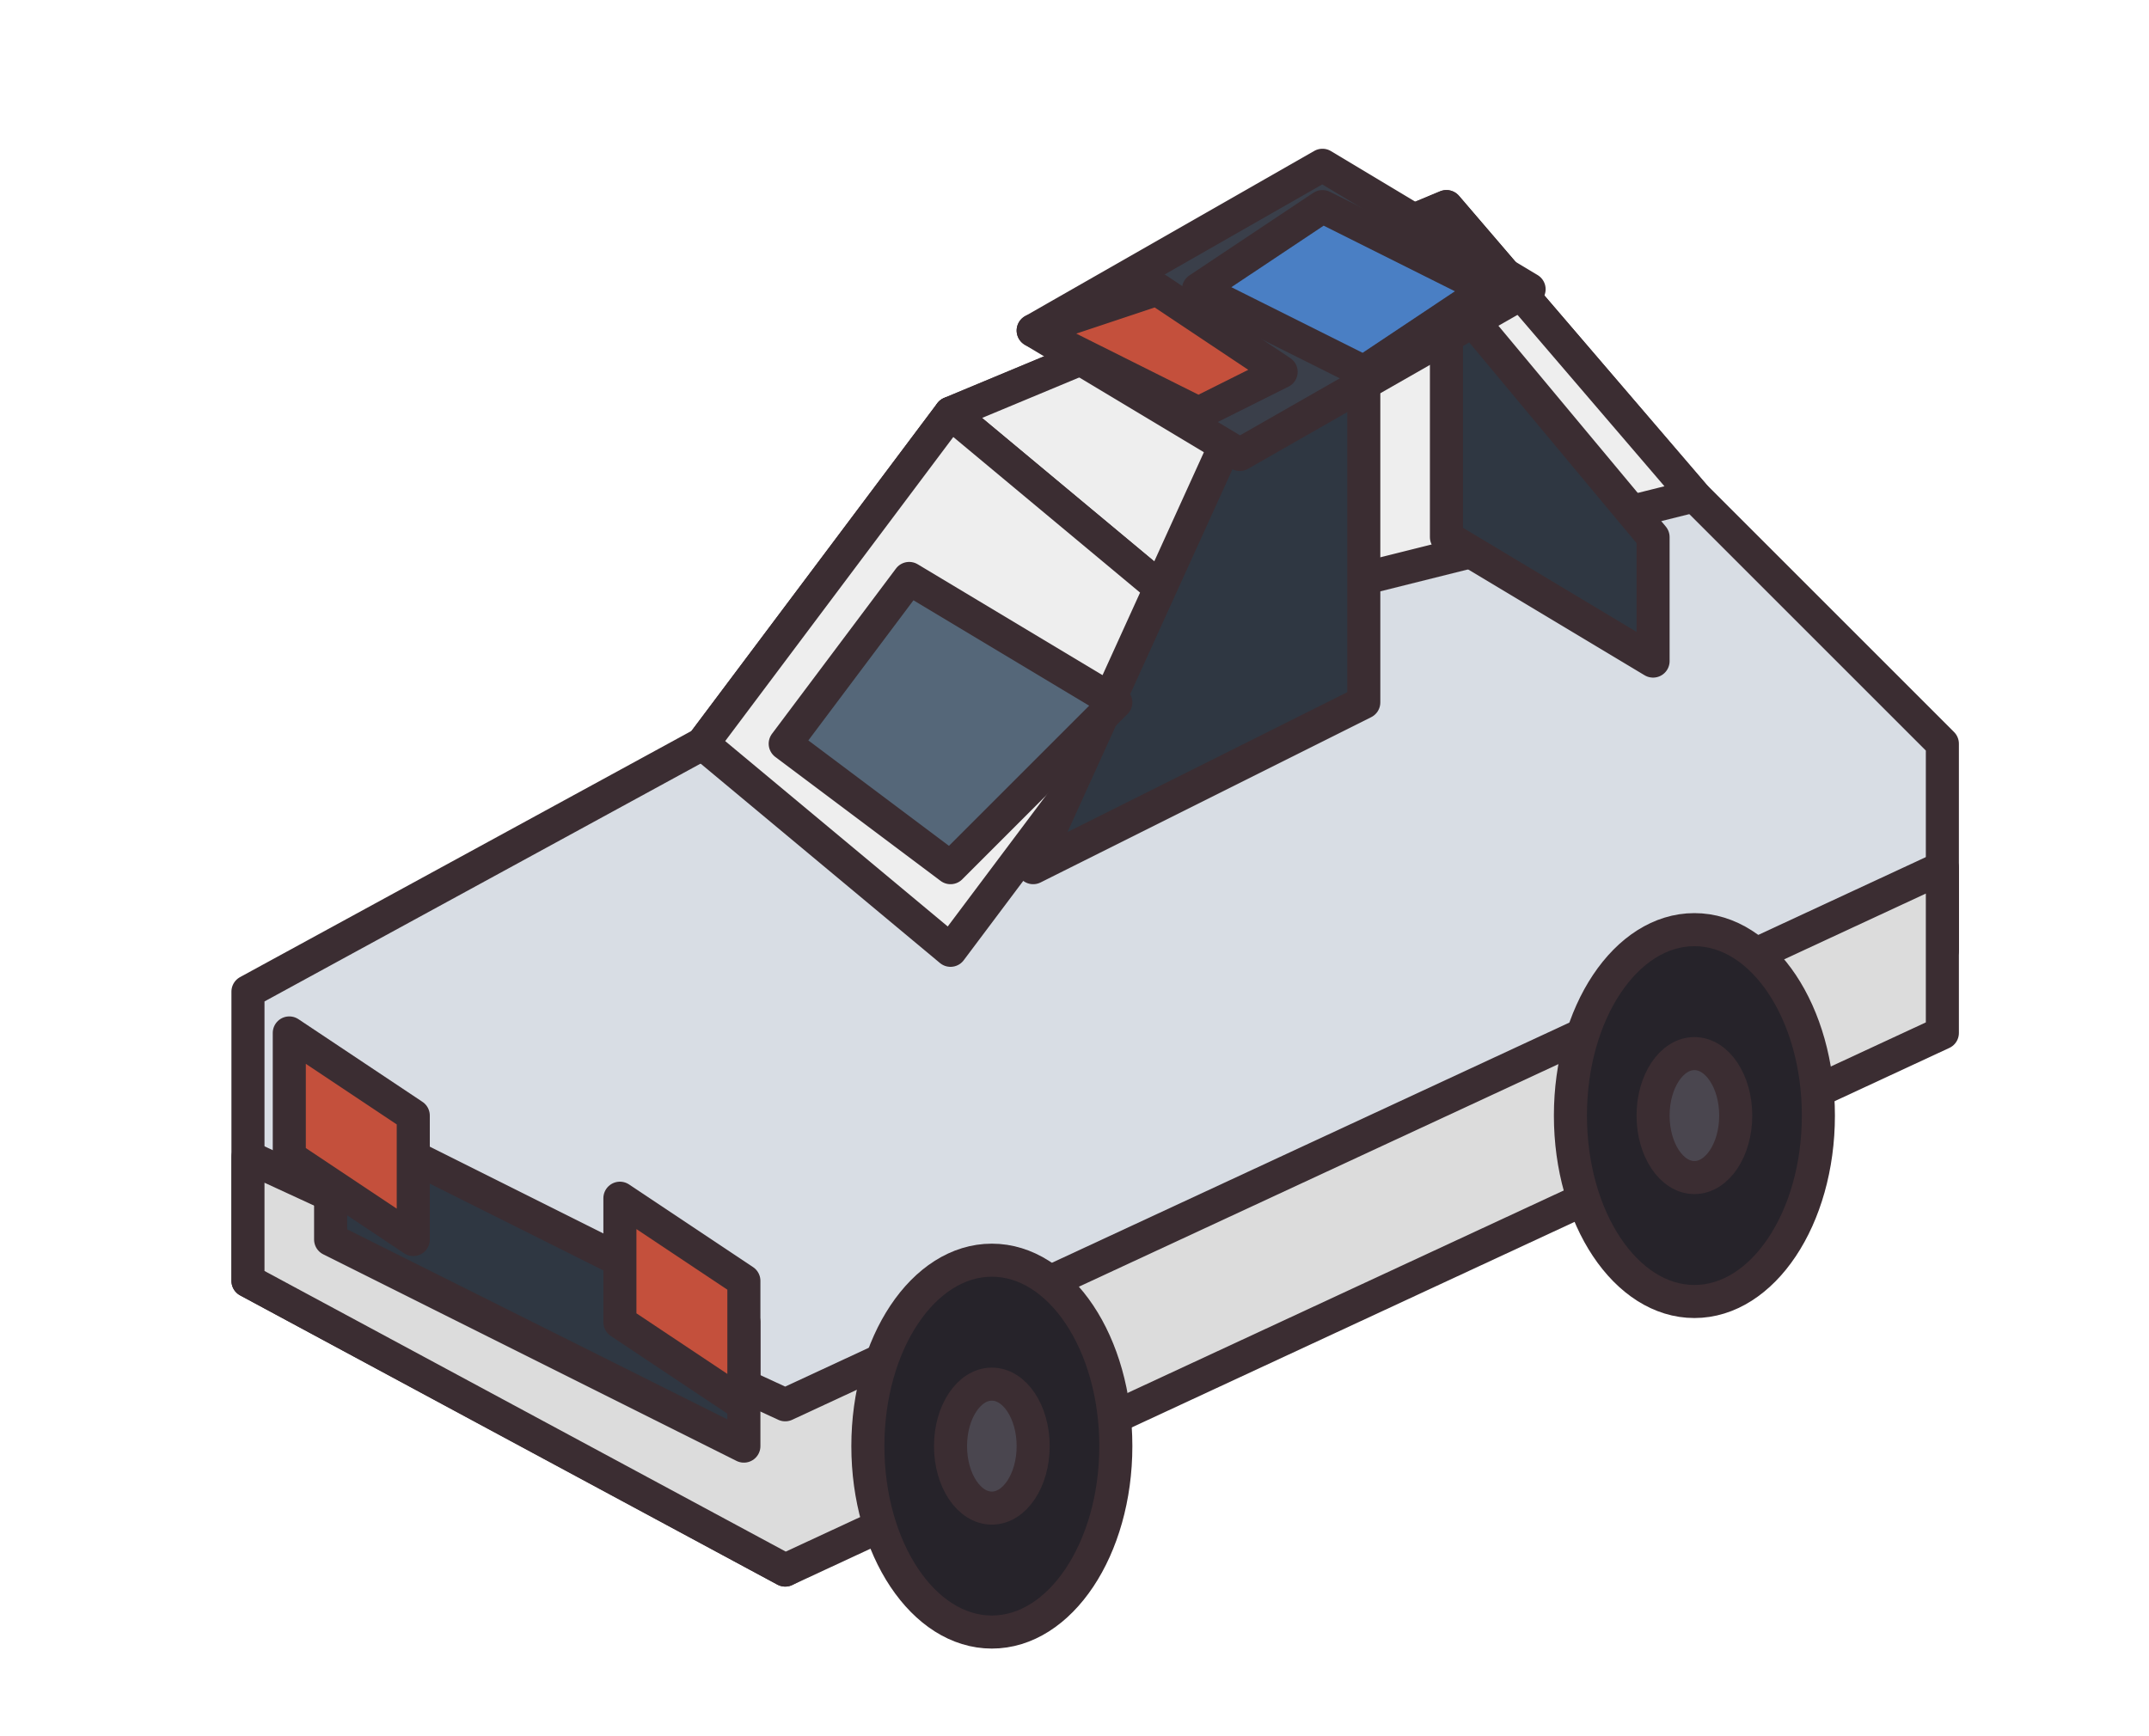
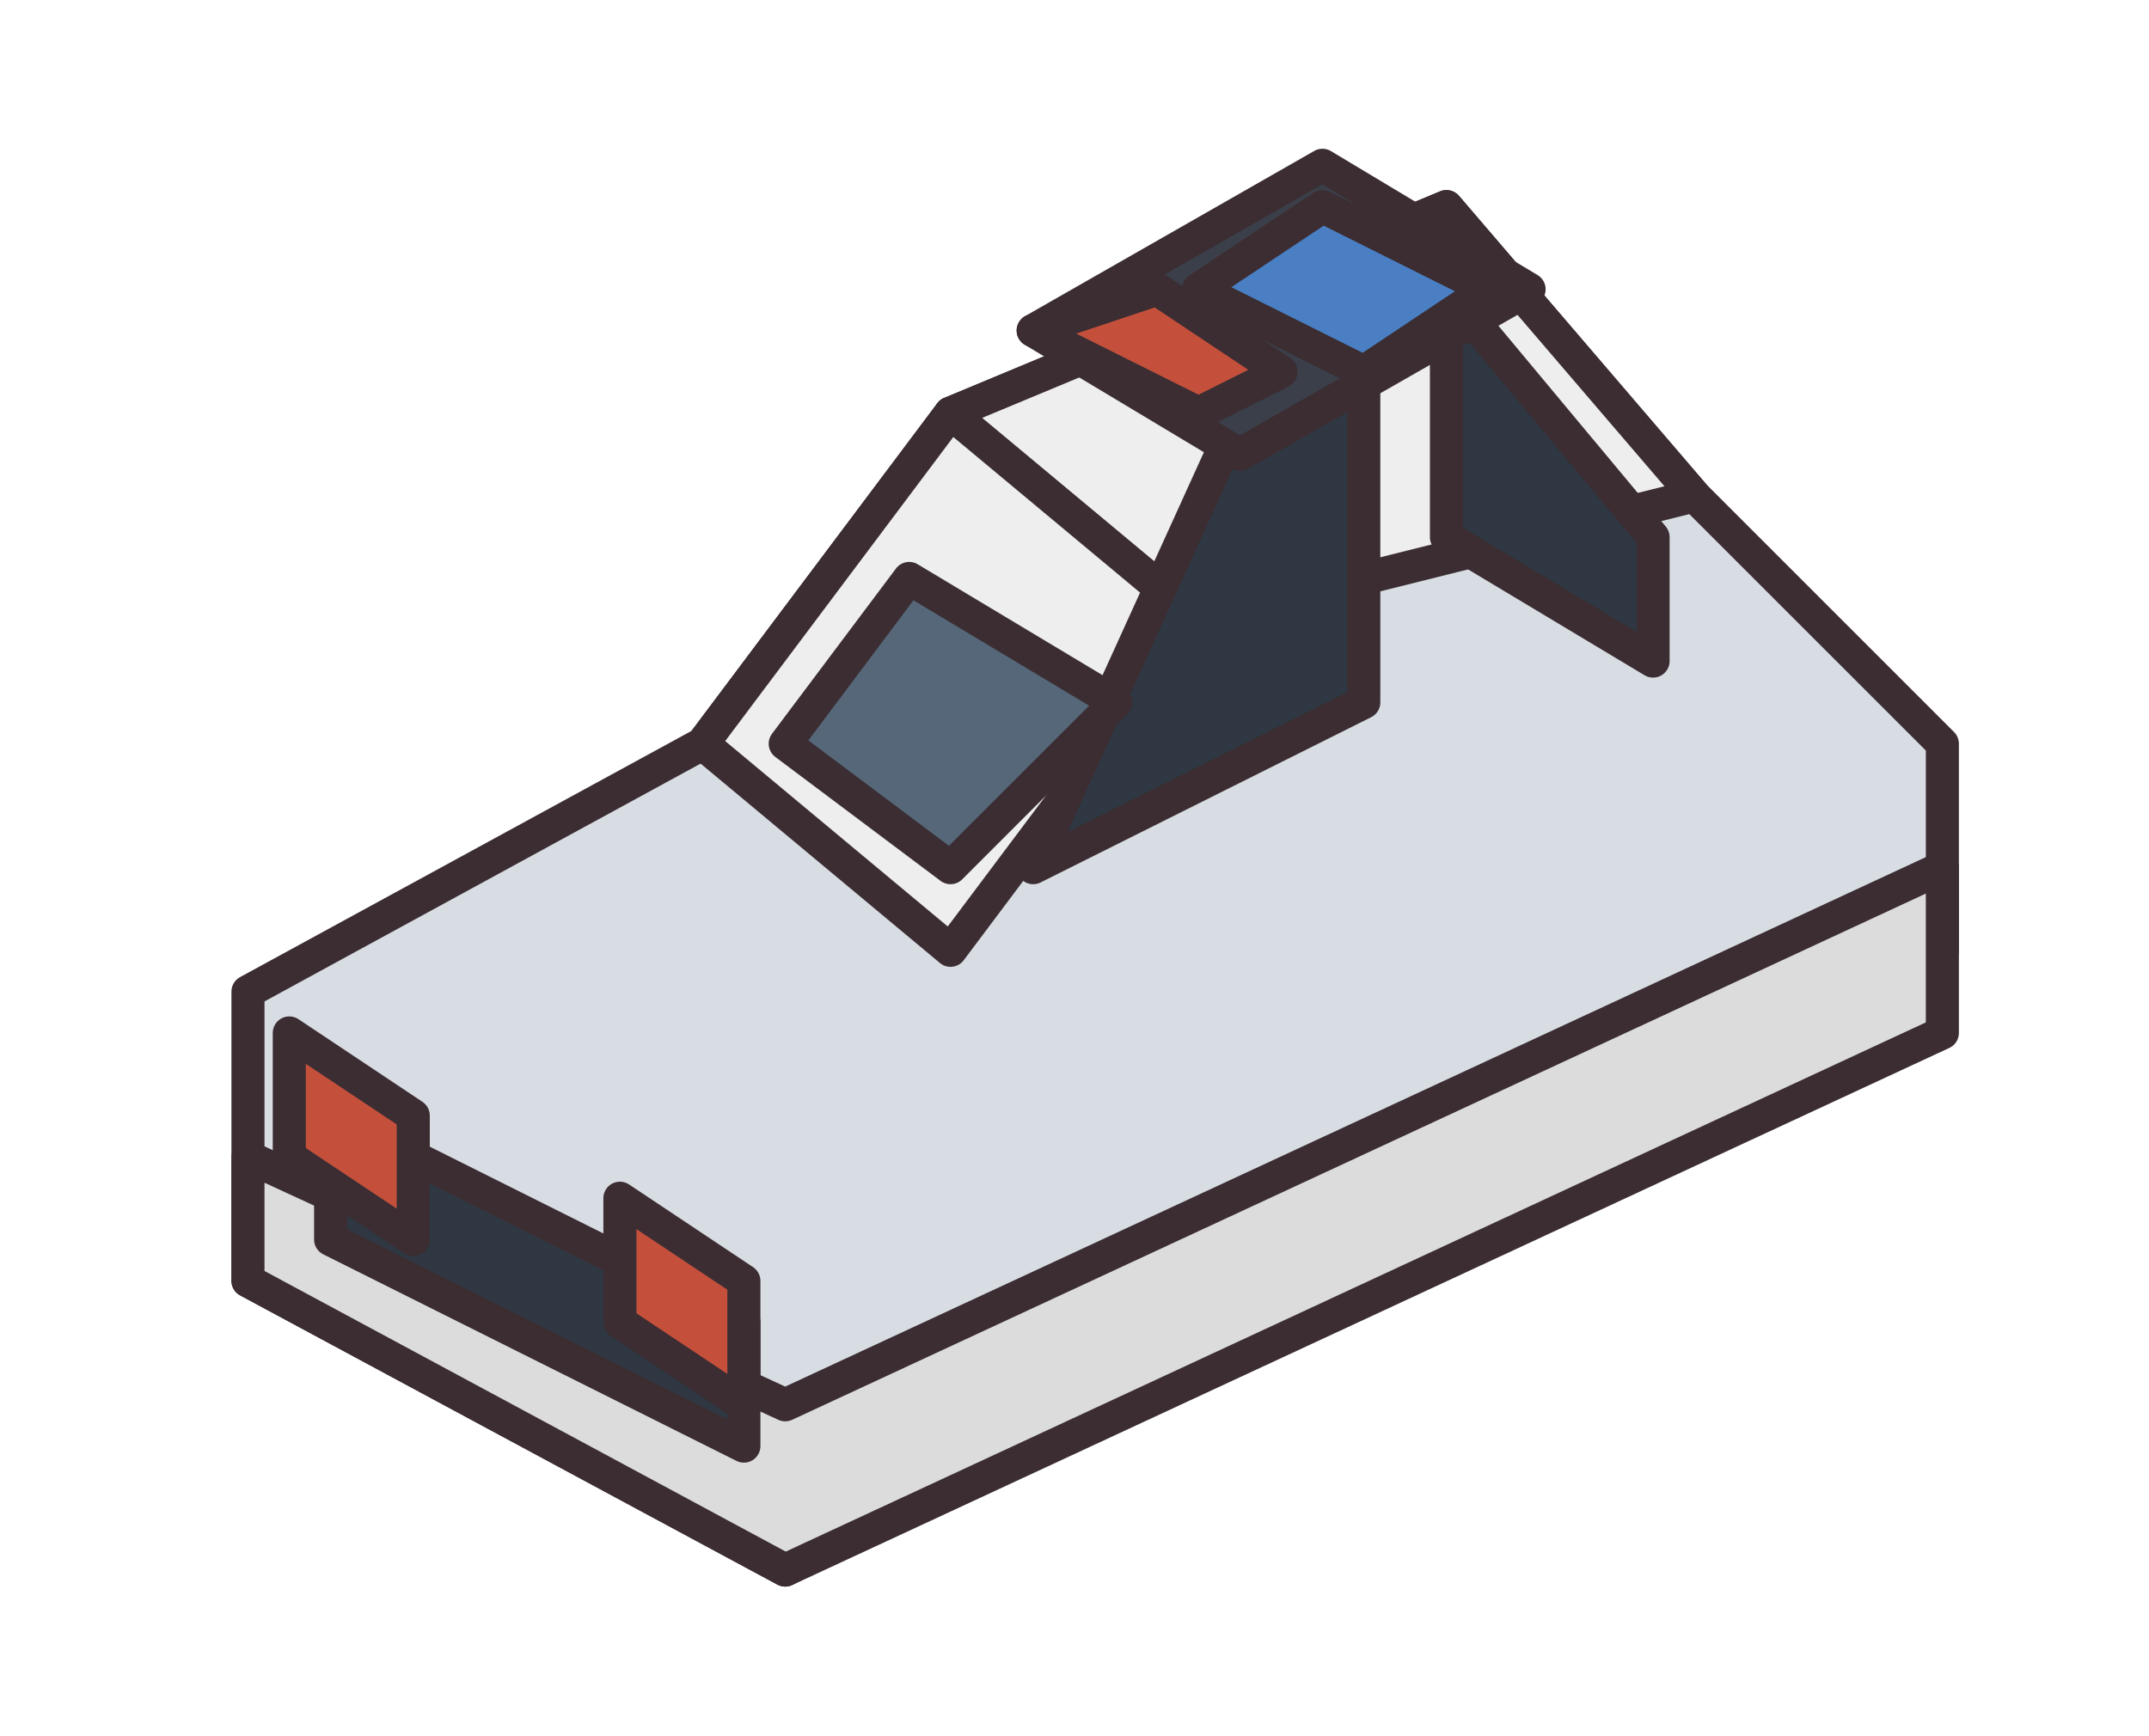
<svg xmlns="http://www.w3.org/2000/svg" width="52" height="42" viewBox="0 0 52 42" shape-rendering="geometricPrecision" stroke="#3b2d32" stroke-width="0.8" stroke-linejoin="round" stroke-linecap="round">
  <g transform="translate(52 0) scale(-1 1)">
    <path d="M5 18 L11 12 L17 5 L29 10 L35 18 L46 24 L46 31 L33 38 L5 23 Z" fill="#d8dde4" />
    <path d="M11 12 L17 5 L29 10 L23 15 Z" fill="#eeeeee" />
    <path d="M5 21 L33 34 L46 28 L46 31 L33 38 L5 25 Z" fill="#dcdcdc" />
    <path d="M23 15 L29 10 L35 18 L29 23 Z" fill="#eeeeee" />
  </g>
  <g transform="translate(52 0) scale(-1 1)">
    <path d="M12 13 L17 7 L17 13 L12 16 Z M19 9 L22 10 L27 21 L19 17 Z" fill="#2f3742" />
    <path d="M25 17 L30 14 L33 18 L29 21 Z" fill="#556779" />
    <path d="M34 32 L44 27 L44 30 L34 35 Z" fill="#2f3742" />
    <path d="M34 31 L37 29 L37 32 L34 34 Z M42 27 L45 25 L45 28 L42 30 Z" fill="#c4503c" />
-     <ellipse cx="11" cy="27" rx="3" ry="4.5" fill="#26232a" />
-     <ellipse cx="28" cy="35" rx="3" ry="4.5" fill="#26232a" />
-     <ellipse cx="11" cy="27" rx="1" ry="1.5" fill="#4a464f" />
-     <ellipse cx="28" cy="35" rx="1" ry="1.5" fill="#4a464f" />
  </g>
  <g transform="translate(52 0) scale(-1 1)">
    <path d="M15 7 L20 4 L27 8 L22 11 Z" fill="#3a3f4a" />
    <path d="M16 7 L20 5 L23 7 L19 9 Z" fill="#4a7fc4" />
    <path d="M21 9 L24 7 L27 8 L23 10 Z" fill="#c4503c" />
  </g>
</svg>
